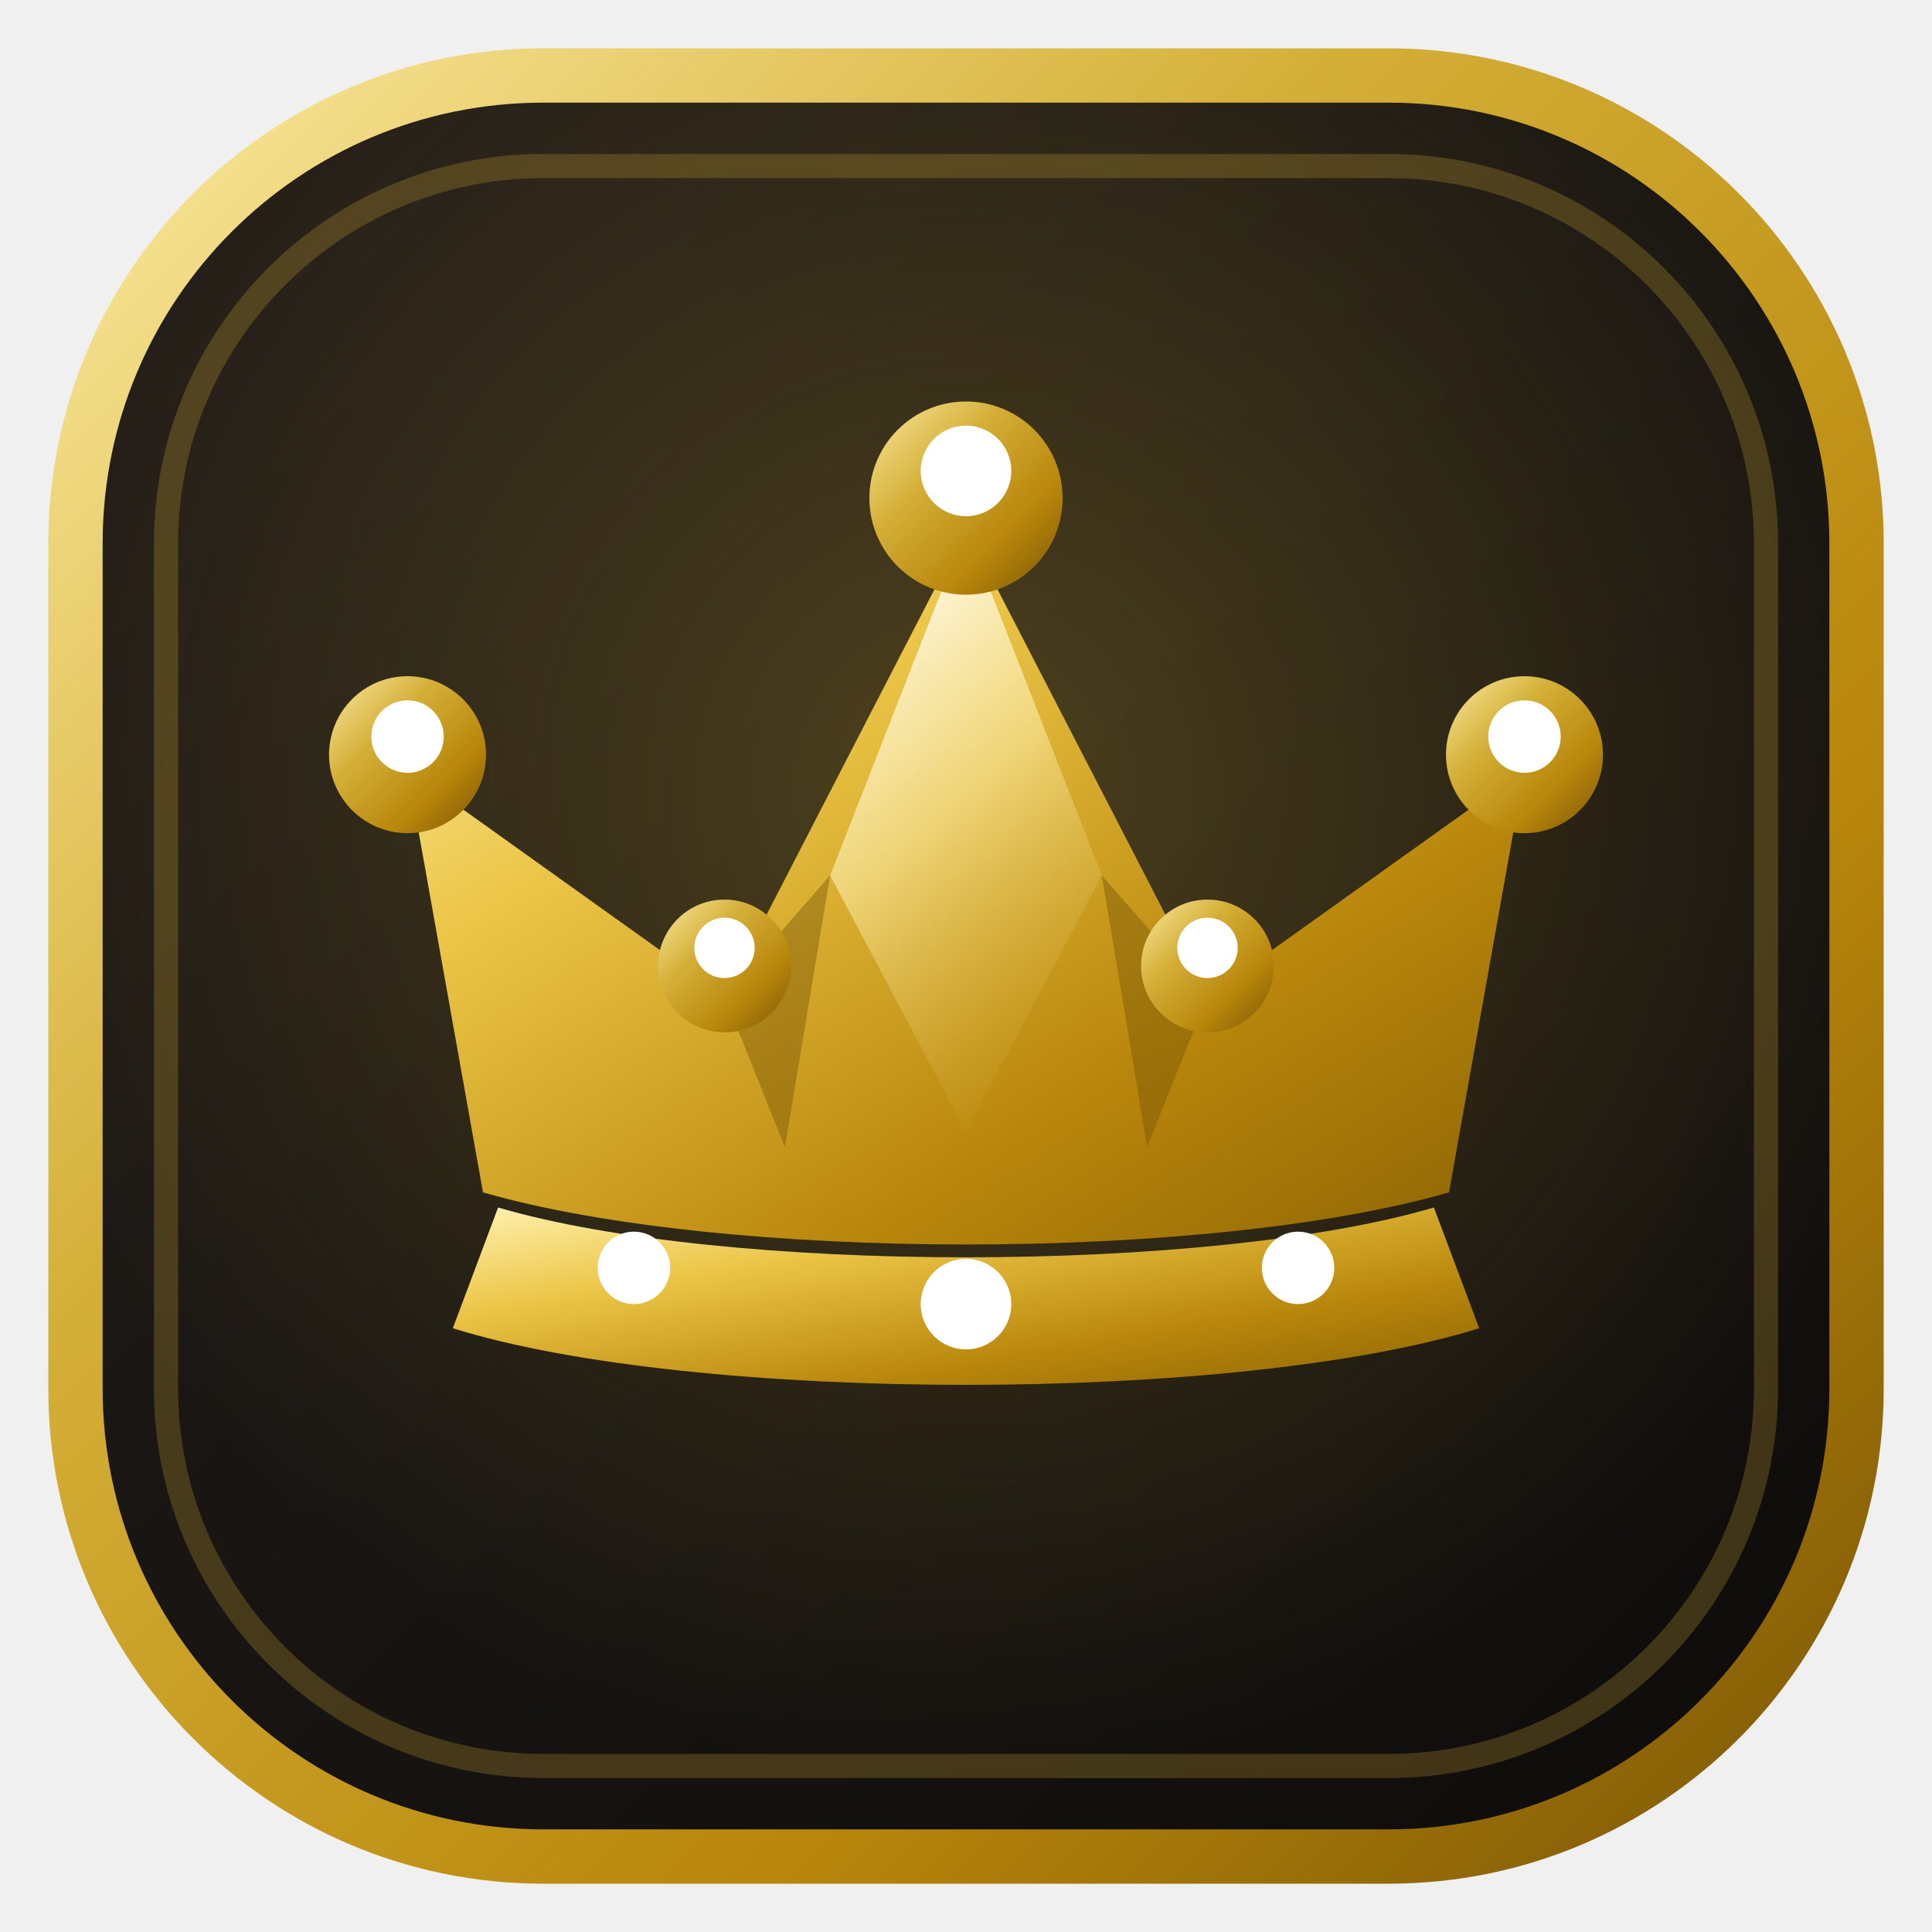
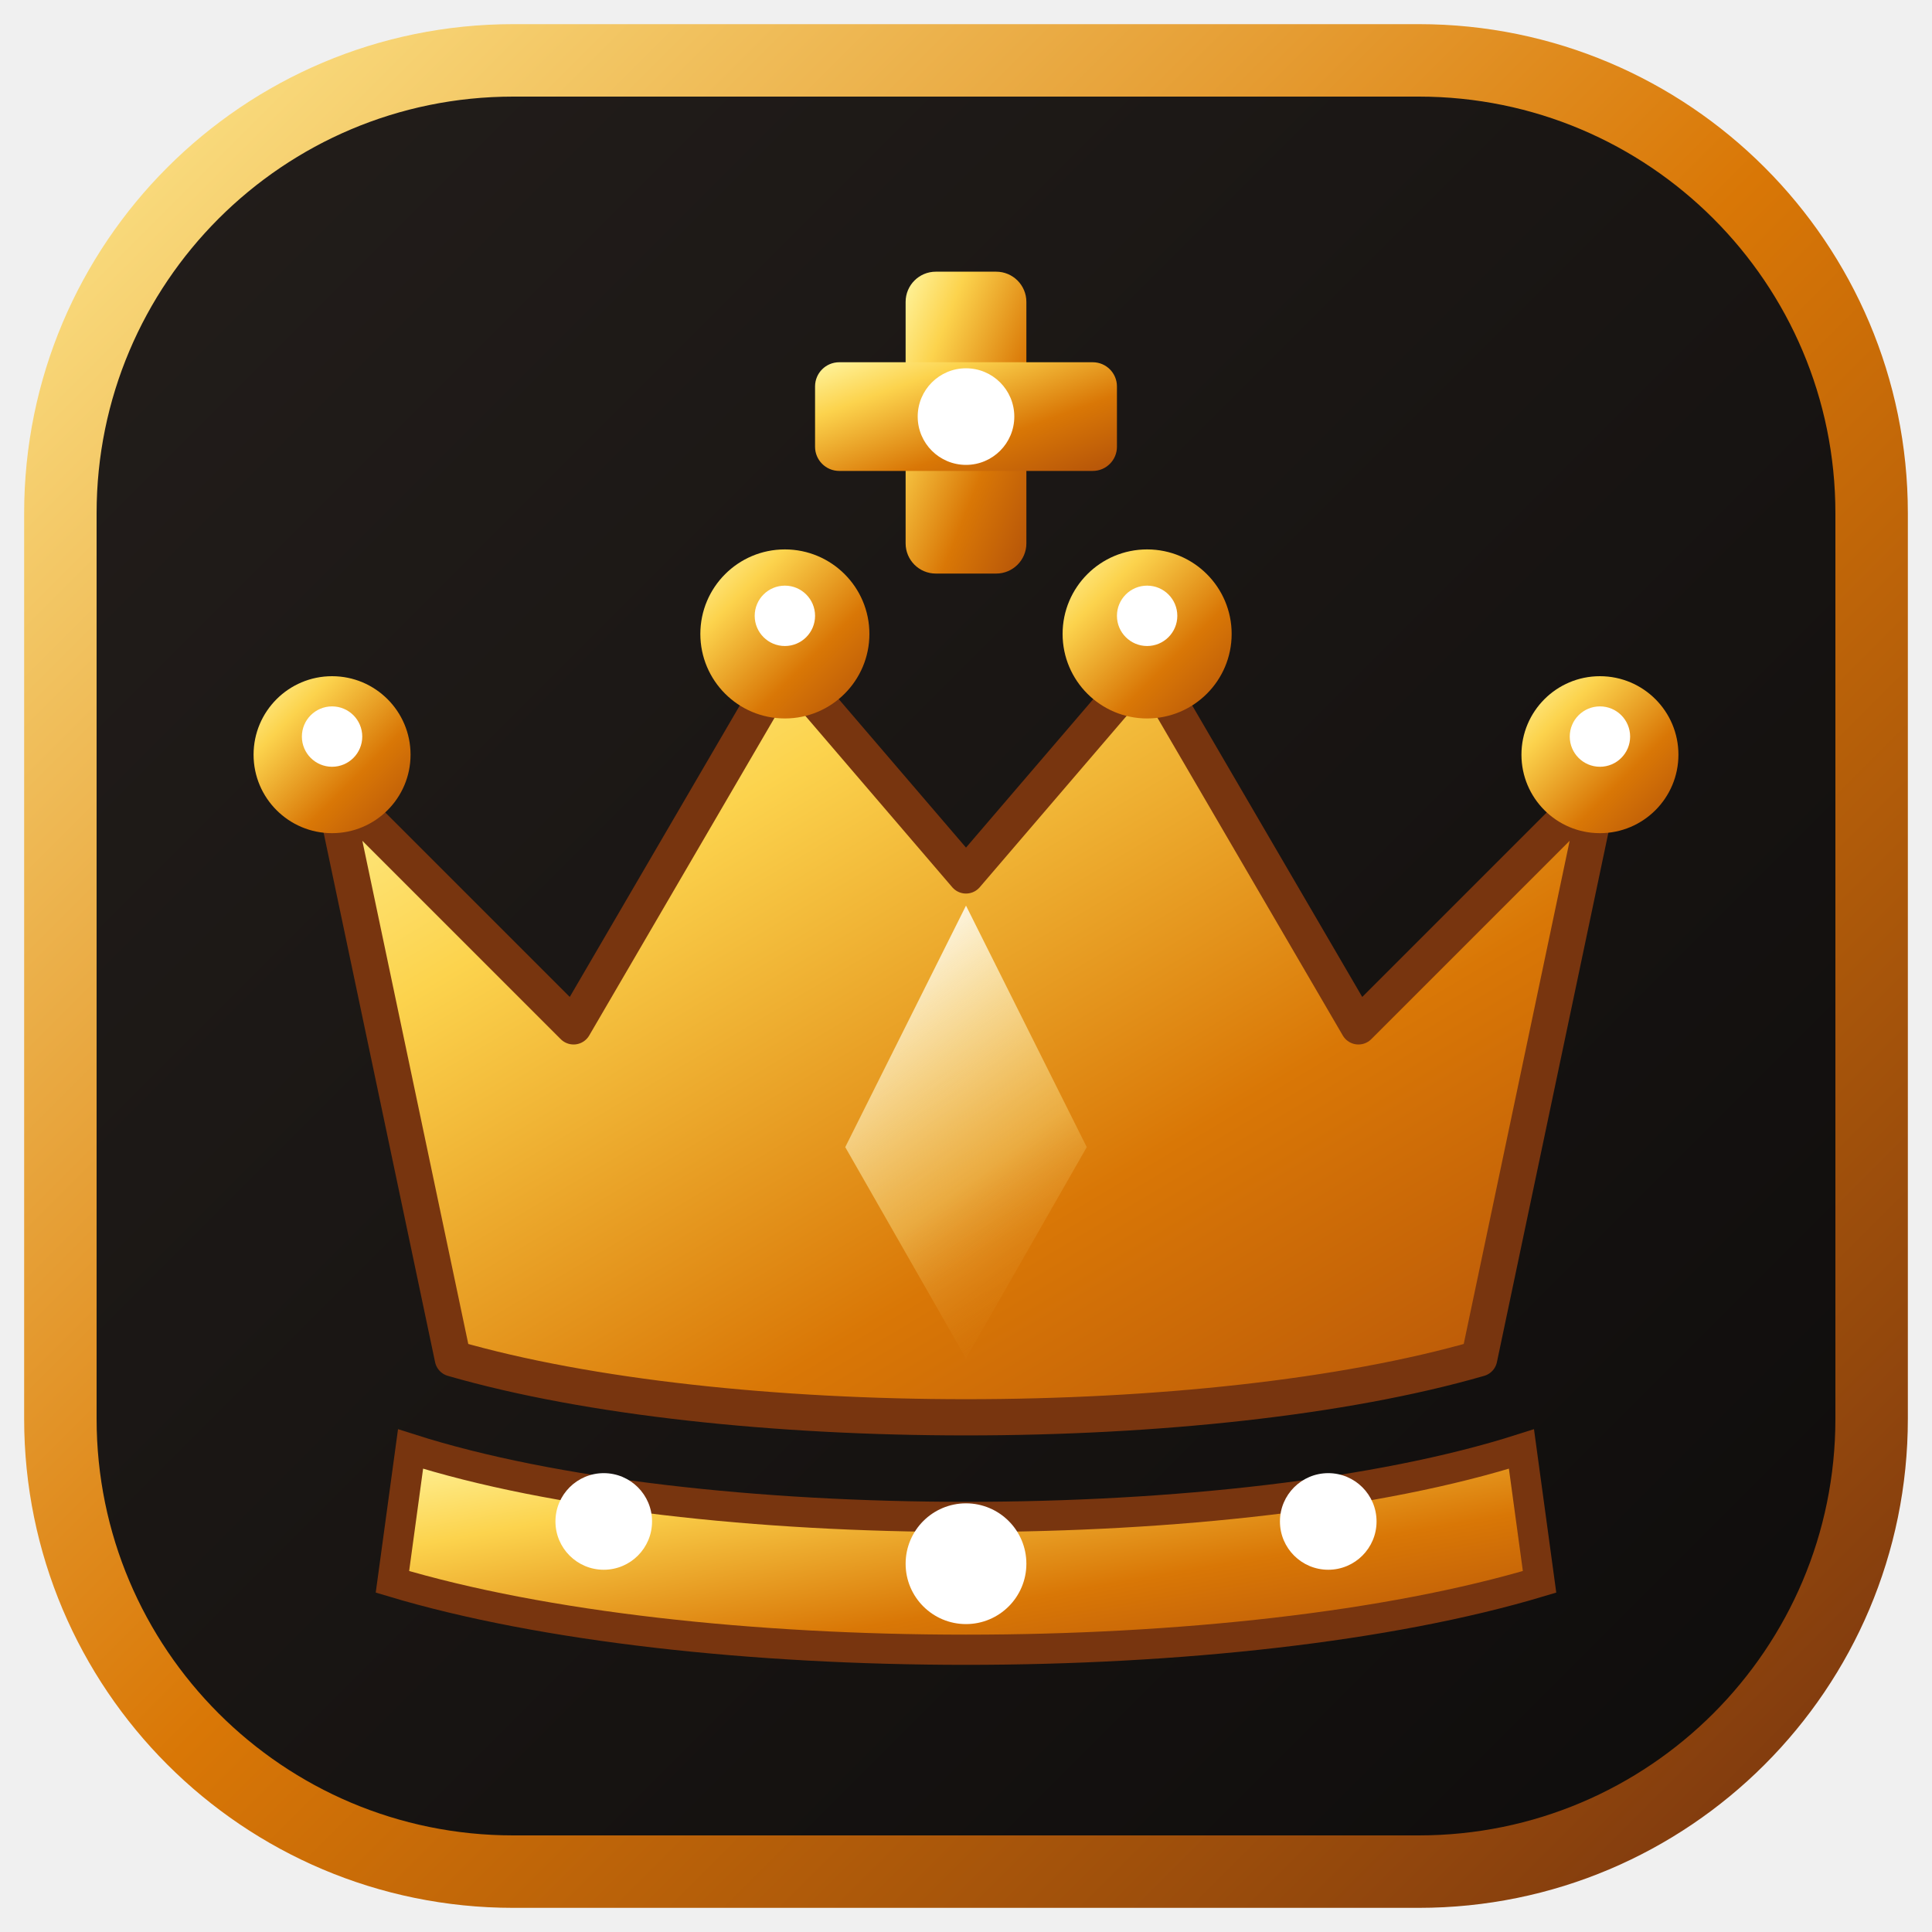
- <svg xmlns="http://www.w3.org/2000/svg" viewBox="0 0 64 64" width="64" height="64">
+ <svg xmlns="http://www.w3.org/2000/svg" viewBox="0 0 32 32" width="32" height="32">
  <defs>
-     <linearGradient id="tdcBgApp" x1="0%" y1="0%" x2="100%" y2="100%">
-       <stop offset="0%" stop-color="#241E1A" />
-       <stop offset="50%" stop-color="#171412" />
+     <linearGradient id="kingBg" x1="0%" y1="0%" x2="100%" y2="100%">
+       <stop offset="0%" stop-color="#231E1B" />
      <stop offset="100%" stop-color="#0E0C0B" />
    </linearGradient>
-     <linearGradient id="tdcGoldBorderApp" x1="0%" y1="0%" x2="100%" y2="100%">
-       <stop offset="0%" stop-color="#FCEBA2" />
-       <stop offset="35%" stop-color="#D4AF37" />
-       <stop offset="70%" stop-color="#B8860B" />
-       <stop offset="100%" stop-color="#7A5606" />
+     <linearGradient id="kingGold" x1="0%" y1="0%" x2="100%" y2="100%">
+       <stop offset="0%" stop-color="#FFF5A0" />
+       <stop offset="25%" stop-color="#FCD34D" />
+       <stop offset="65%" stop-color="#D97706" />
+       <stop offset="100%" stop-color="#B45309" />
    </linearGradient>
-     <linearGradient id="tdcCrownApp" x1="0%" y1="0%" x2="100%" y2="100%">
-       <stop offset="0%" stop-color="#FFF2B2" />
-       <stop offset="30%" stop-color="#ECC648" />
-       <stop offset="70%" stop-color="#B8860B" />
-       <stop offset="100%" stop-color="#8C6405" />
+     <linearGradient id="kingBorder" x1="0%" y1="0%" x2="100%" y2="100%">
+       <stop offset="0%" stop-color="#FDE68A" />
+       <stop offset="50%" stop-color="#D97706" />
+       <stop offset="100%" stop-color="#78350F" />
    </linearGradient>
-     <linearGradient id="tdcHighlightApp" x1="30%" y1="0%" x2="70%" y2="100%">
+     <linearGradient id="kingShimmer" x1="30%" y1="0%" x2="70%" y2="100%">
      <stop offset="0%" stop-color="#FFFFFF" stop-opacity="0.95" />
-       <stop offset="45%" stop-color="#FCEBA2" stop-opacity="0.6" />
-       <stop offset="100%" stop-color="#D4AF37" stop-opacity="0" />
+       <stop offset="60%" stop-color="#FDE68A" stop-opacity="0.4" />
+       <stop offset="100%" stop-color="#D97706" stop-opacity="0" />
    </linearGradient>
-     <radialGradient id="tdcGlowApp" cx="50%" cy="40%" r="55%">
-       <stop offset="0%" stop-color="#D4AF37" stop-opacity="0.28" />
-       <stop offset="100%" stop-color="#D4AF37" stop-opacity="0" />
-     </radialGradient>
  </defs>
-   <rect x="2" y="2" width="60" height="60" rx="16" fill="url(#tdcBgApp)" />
-   <rect x="2" y="2" width="60" height="60" rx="16" fill="url(#tdcGlowApp)" />
-   <rect x="2.5" y="2.5" width="59" height="59" rx="15.5" fill="none" stroke="url(#tdcGoldBorderApp)" stroke-width="1.8" />
-   <rect x="5.5" y="5.5" width="53" height="53" rx="12.5" fill="none" stroke="#D4AF37" stroke-opacity="0.25" stroke-width="0.8" />
-   <path d="M15 44 C 23 46.5, 41 46.5, 49 44 L 47.5 40 C 40 42.2, 24 42.2, 16.5 40 Z" fill="url(#tdcCrownApp)" />
-   <circle cx="21" cy="42" r="1.2" fill="#FFFFFF" />
-   <circle cx="32" cy="43.2" r="1.5" fill="#FFFFFF" />
-   <circle cx="43" cy="42" r="1.2" fill="#FFFFFF" />
-   <path d="M16 39.5 L 13.5 25.5 L 24 33 L 32 17.5 L 40 33 L 50.5 25.5 L 48 39.5 C 40 41.8, 24 41.8, 16 39.5 Z" fill="url(#tdcCrownApp)" />
-   <path d="M32 17.5 L 36.5 29 L 32 37.5 L 27.5 29 Z" fill="url(#tdcHighlightApp)" />
-   <path d="M24 33 L 27.5 29 L 26 38 Z" fill="#7A5606" opacity="0.45" />
-   <path d="M40 33 L 36.5 29 L 38 38 Z" fill="#7A5606" opacity="0.45" />
-   <circle cx="13.5" cy="25" r="2.6" fill="url(#tdcGoldBorderApp)" />
-   <circle cx="13.5" cy="24.4" r="1.2" fill="#FFFFFF" />
-   <circle cx="24" cy="32" r="2.2" fill="url(#tdcGoldBorderApp)" />
-   <circle cx="24" cy="31.4" r="1" fill="#FFFFFF" />
-   <circle cx="32" cy="16.5" r="3.2" fill="url(#tdcGoldBorderApp)" />
-   <circle cx="32" cy="15.6" r="1.5" fill="#FFFFFF" />
-   <circle cx="40" cy="32" r="2.2" fill="url(#tdcGoldBorderApp)" />
-   <circle cx="40" cy="31.4" r="1" fill="#FFFFFF" />
-   <circle cx="50.5" cy="25" r="2.6" fill="url(#tdcGoldBorderApp)" />
-   <circle cx="50.5" cy="24.4" r="1.2" fill="#FFFFFF" />
+   <rect x="1" y="1" width="30" height="30" rx="7.5" fill="url(#kingBg)" />
+   <rect x="1" y="1" width="30" height="30" rx="7.5" fill="none" stroke="url(#kingBorder)" stroke-width="1.2" />
+   <rect x="15" y="4.5" width="2" height="5" rx="0.5" fill="url(#kingGold)" />
+   <rect x="13.5" y="6" width="5" height="1.8" rx="0.4" fill="url(#kingGold)" />
+   <circle cx="16" cy="6.9" r="0.8" fill="#FFFFFF" />
+   <path d="M 5.5 13             L 9.5 17             L 13 11             L 16 14.5             L 19 11             L 22.5 17             L 26.5 13             L 24.5 22.5             C 20 23.8 12 23.8 7.5 22.5             Z" fill="url(#kingGold)" stroke="#78350F" stroke-width="0.6" stroke-linejoin="round" />
+   <path d="M 6.8 24             C 11.5 25.5 20.5 25.5 25.2 24             L 25.5 26.2             C 20.5 27.7 11.5 27.7 6.5 26.2             Z" fill="url(#kingGold)" stroke="#78350F" stroke-width="0.5" />
+   <polygon points="16,15 18,19 16,22.5 14,19" fill="url(#kingShimmer)" />
+   <circle cx="5.5" cy="12.5" r="1.3" fill="url(#kingGold)" />
+   <circle cx="5.5" cy="12.2" r="0.5" fill="#FFFFFF" />
+   <circle cx="13" cy="10.5" r="1.4" fill="url(#kingGold)" />
+   <circle cx="13" cy="10.2" r="0.5" fill="#FFFFFF" />
+   <circle cx="19" cy="10.5" r="1.4" fill="url(#kingGold)" />
+   <circle cx="19" cy="10.2" r="0.5" fill="#FFFFFF" />
+   <circle cx="26.5" cy="12.5" r="1.3" fill="url(#kingGold)" />
+   <circle cx="26.5" cy="12.2" r="0.5" fill="#FFFFFF" />
+   <circle cx="10" cy="25.2" r="0.8" fill="#FFFFFF" />
+   <circle cx="16" cy="25.9" r="1" fill="#FFFFFF" />
+   <circle cx="22" cy="25.2" r="0.8" fill="#FFFFFF" />
</svg>
